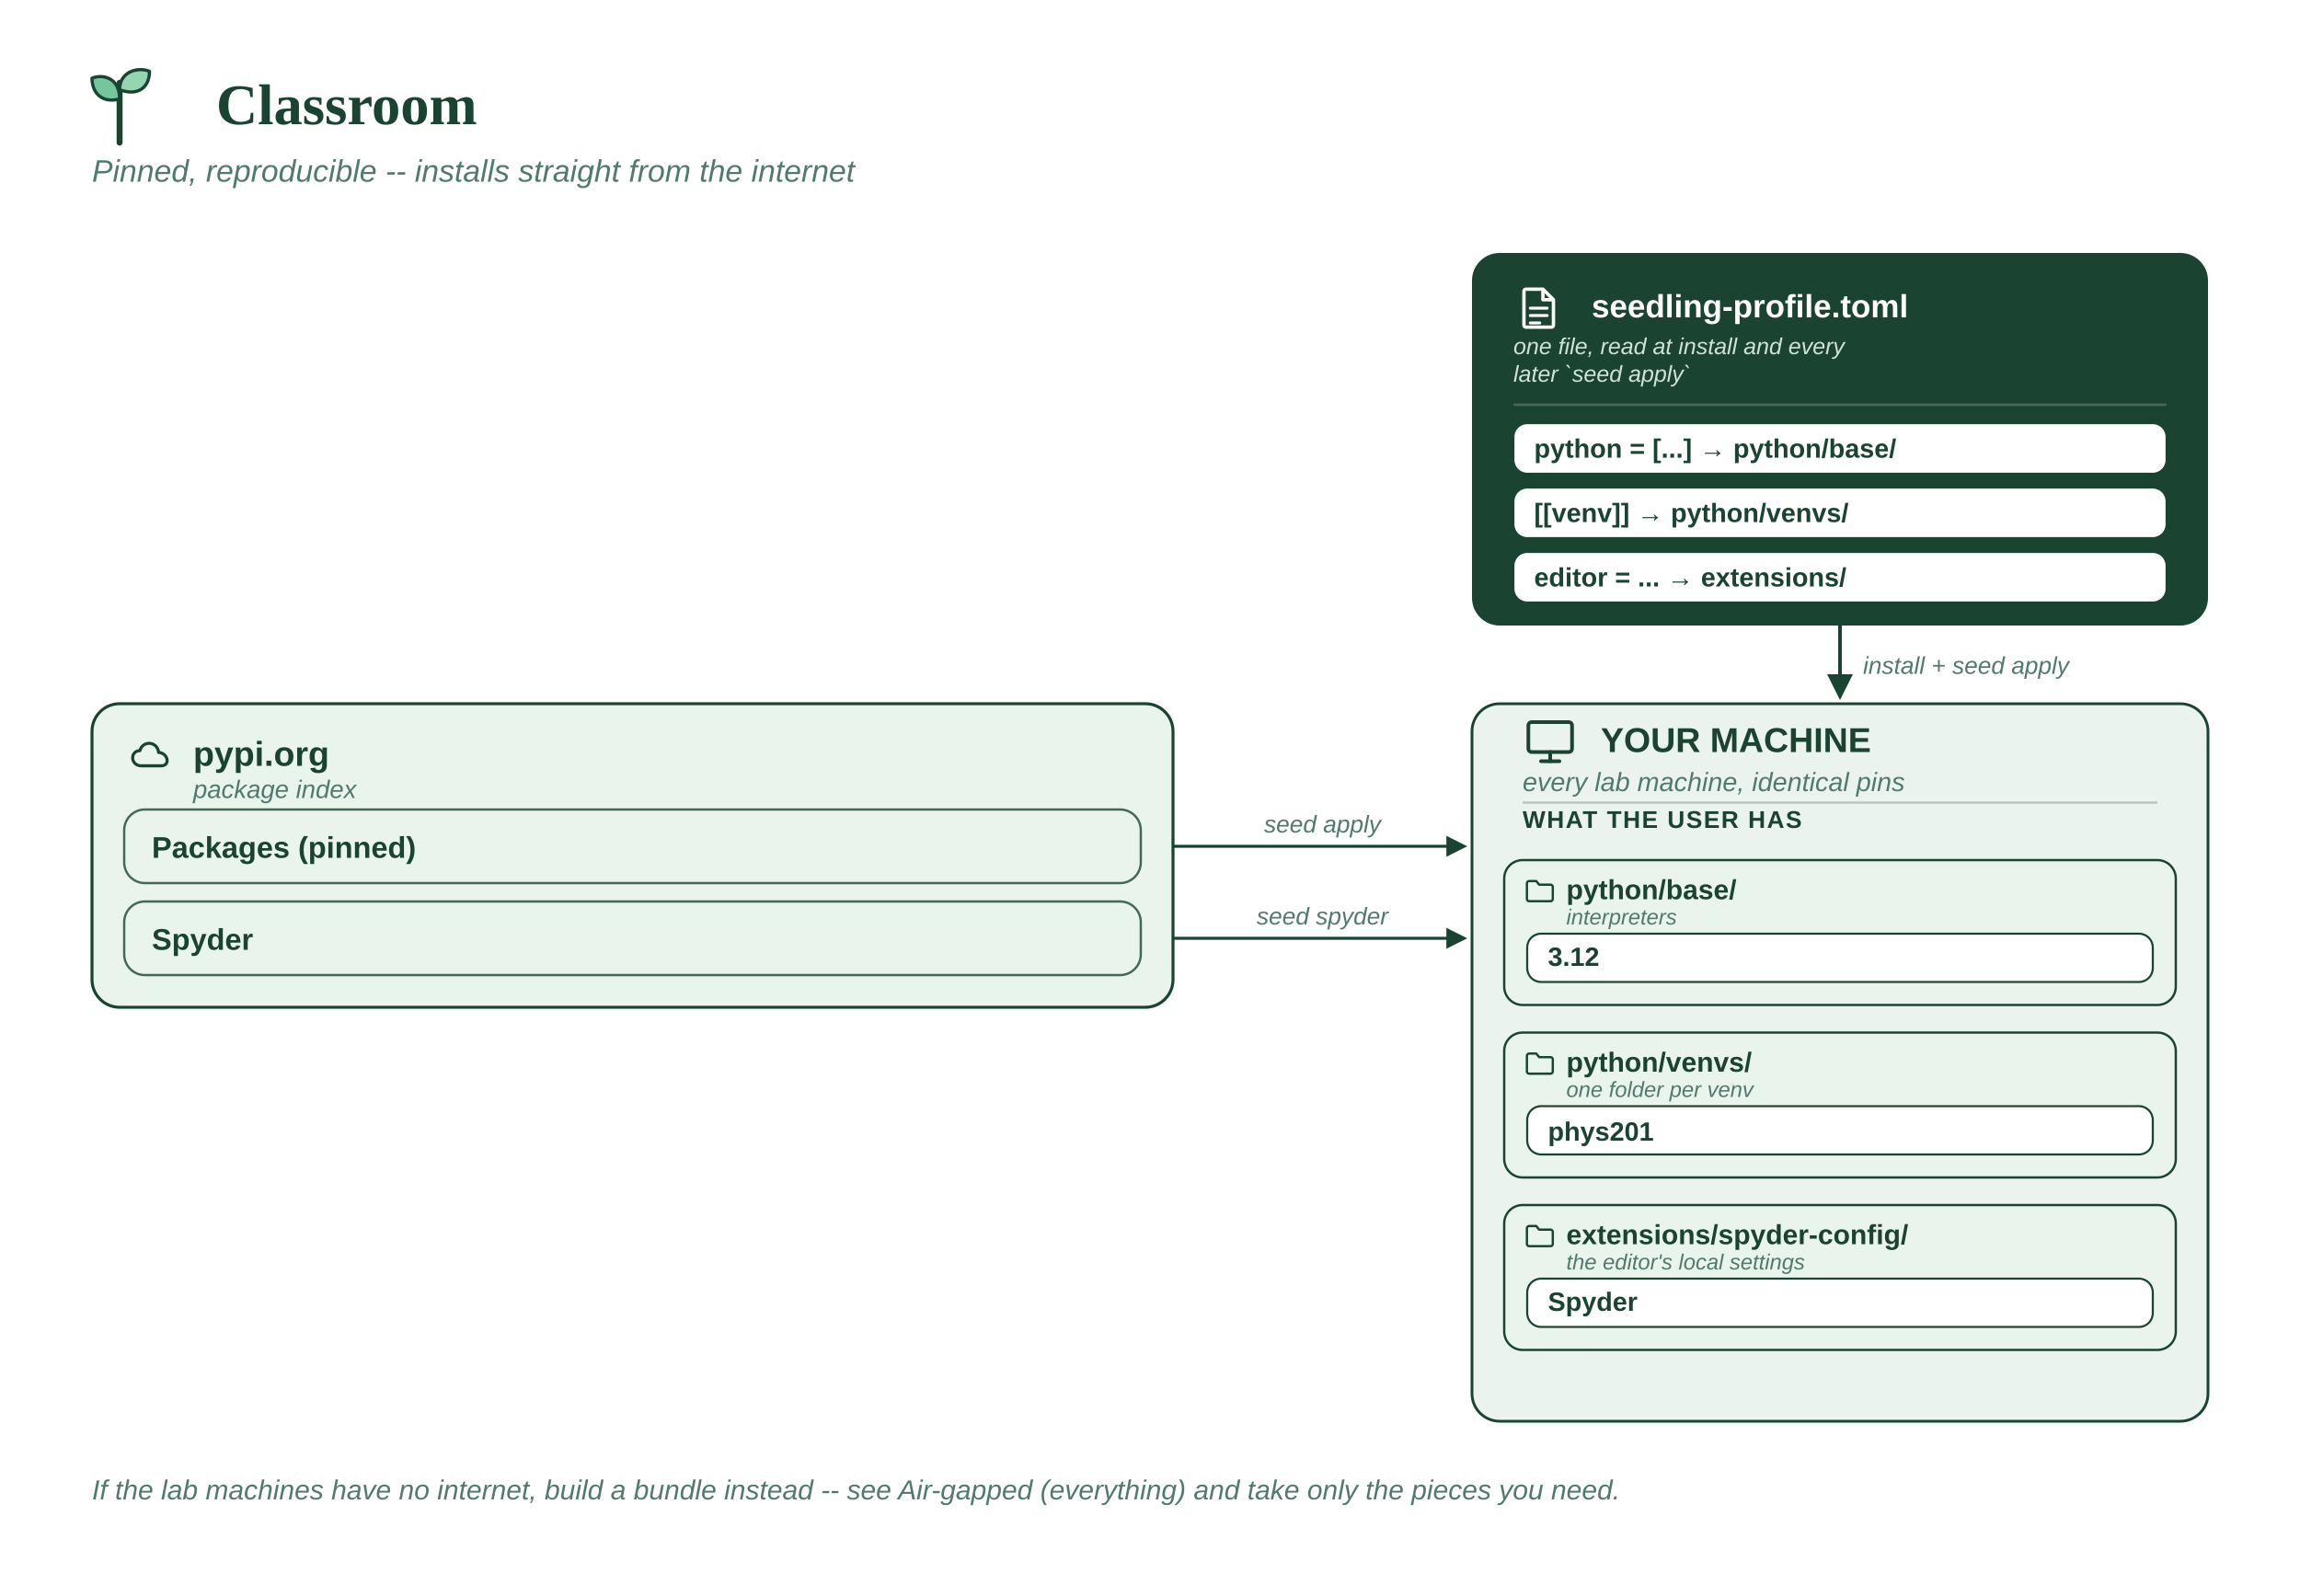
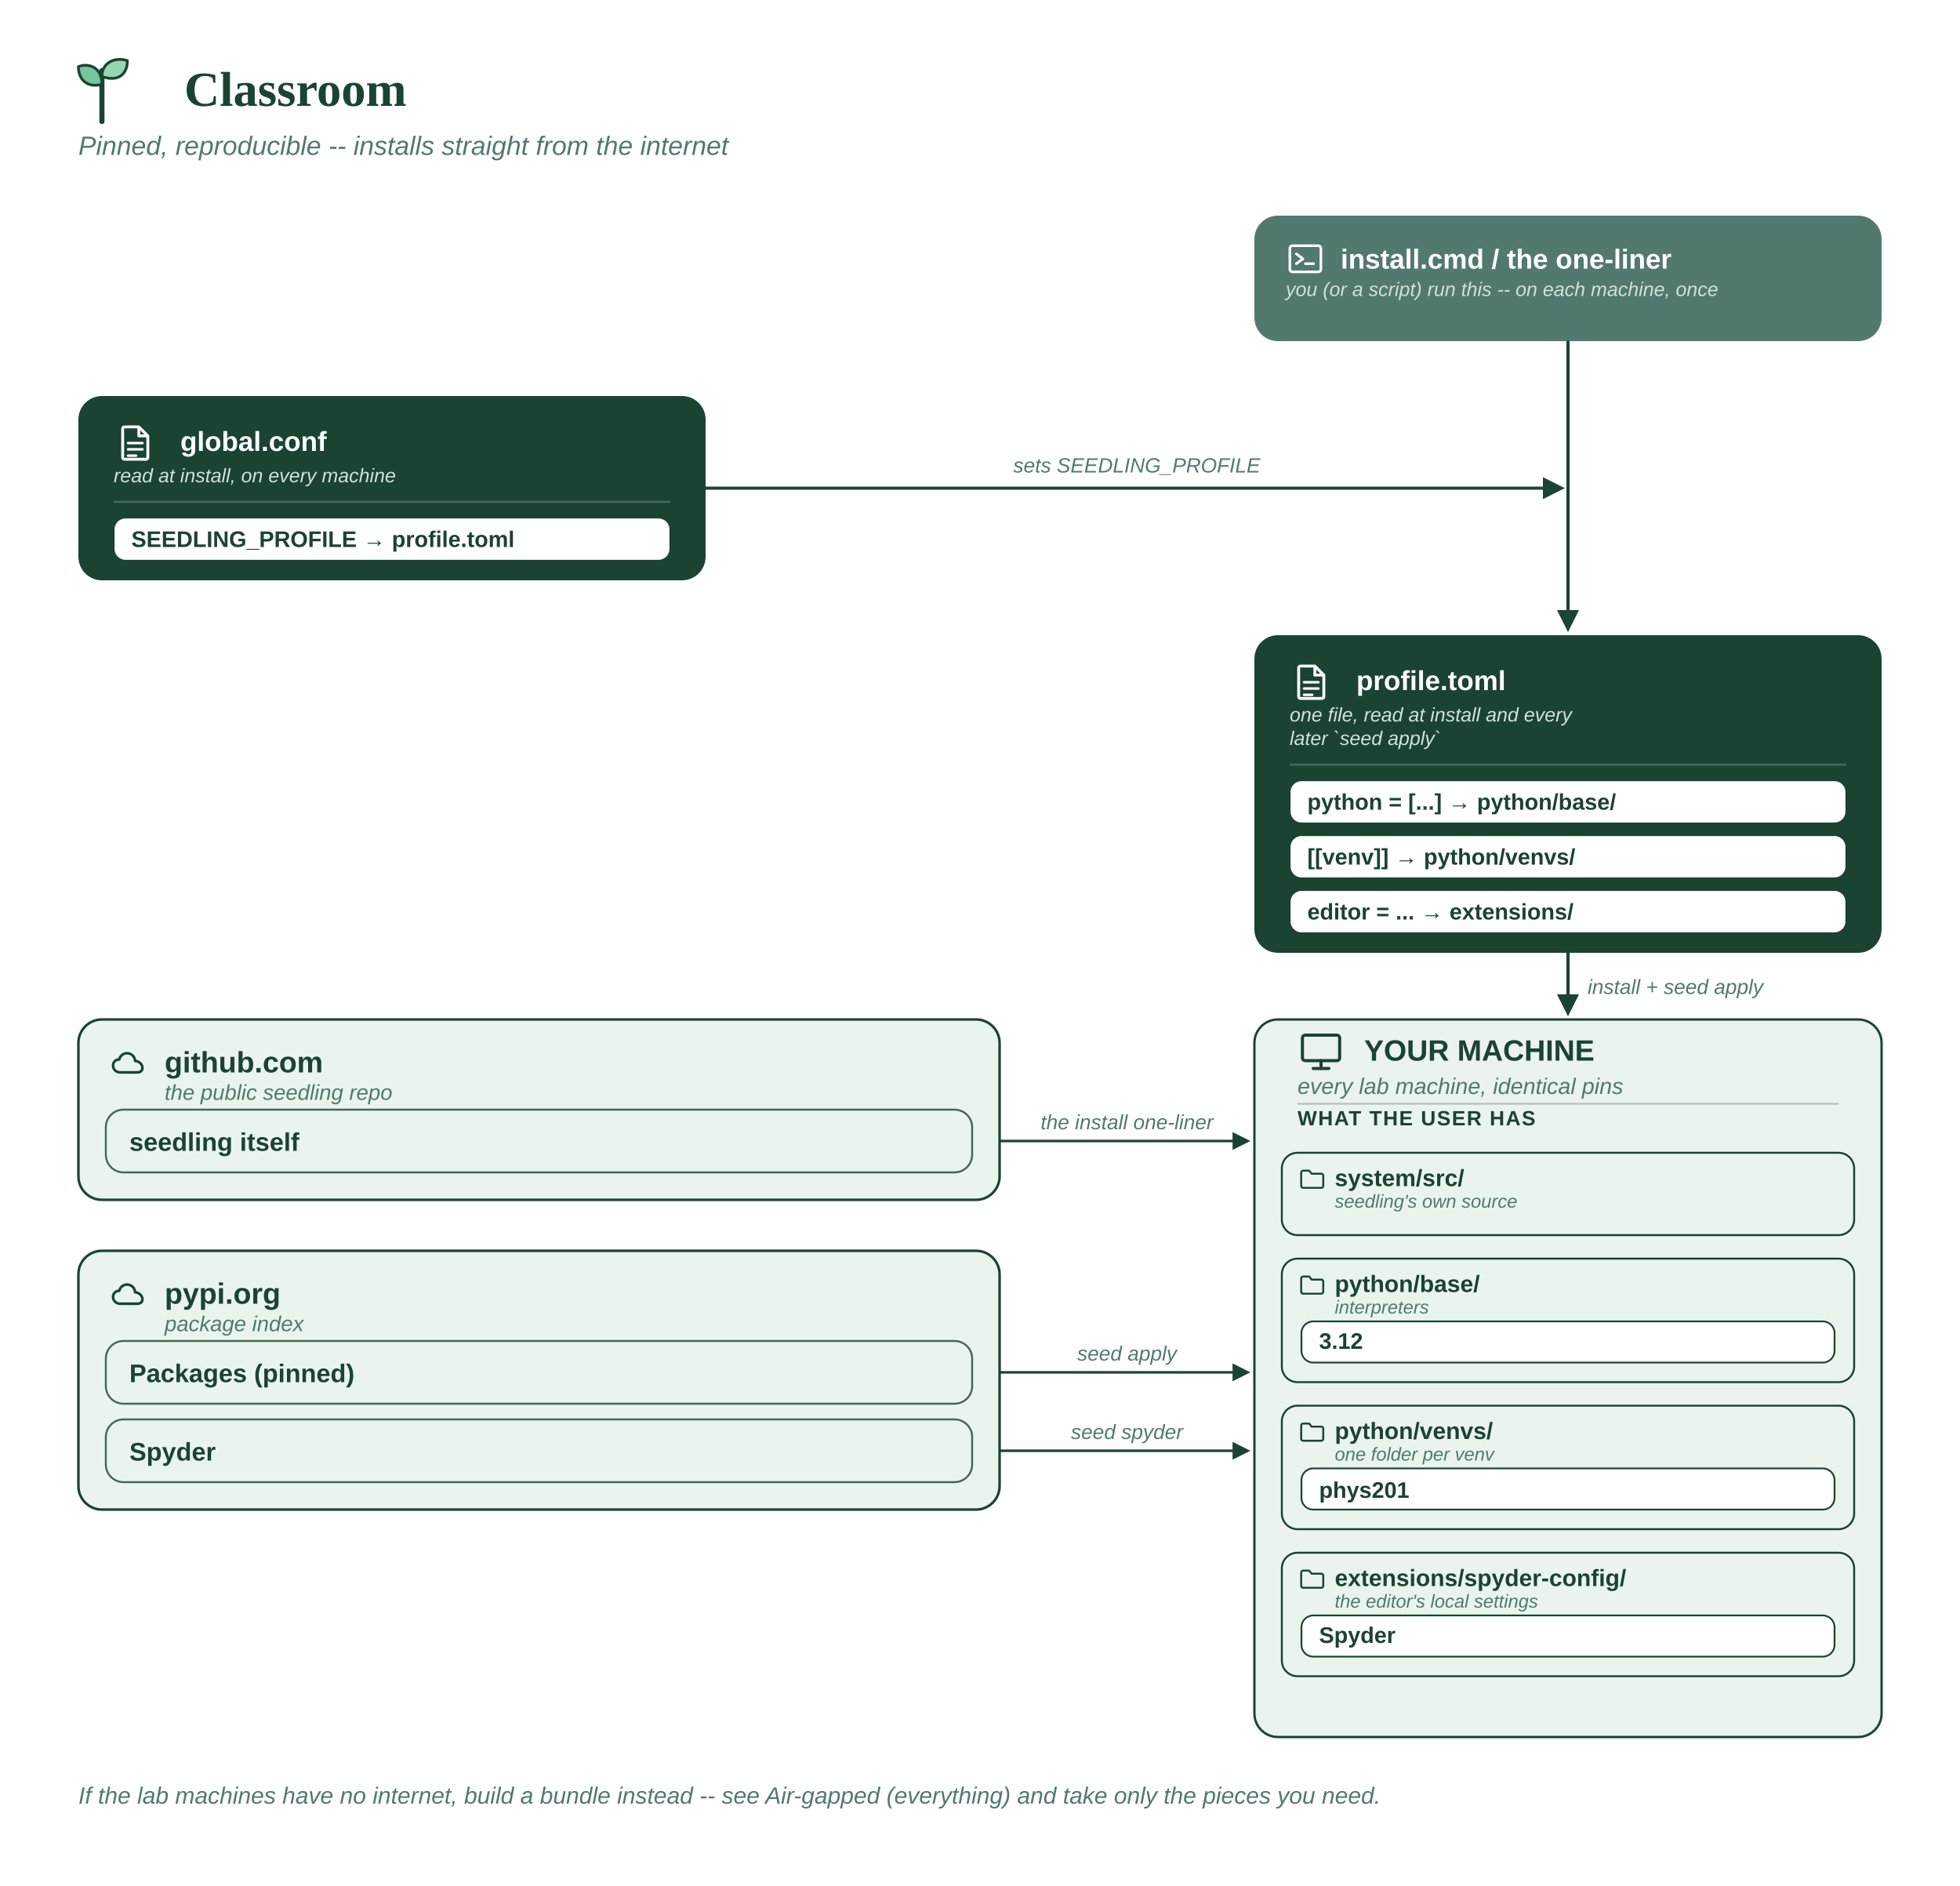
- <svg xmlns="http://www.w3.org/2000/svg" viewBox="0 0 1000 694" font-family="Arial, Helvetica, sans-serif">
+ <svg xmlns="http://www.w3.org/2000/svg" viewBox="0 0 1000 962" font-family="Arial, Helvetica, sans-serif">
  <defs>
    <defs>
      <style>
      .head  { font-family: Georgia, 'Times New Roman', serif; }
      .body  { font-family: Arial, Helvetica, sans-serif; }
      .fg    { fill: #1B4332; }
      .fw    { fill: #FFFFFF; }
      .fmute { fill: #52796F; }
    </style>
      <marker id="arrow" markerWidth="7" markerHeight="7" refX="5.5" refY="3.5" orient="auto">
        <path d="M0,0 L7,3.5 L0,7 Z" fill="#1B4332" />
      </marker>
      <symbol id="ic-cloud" viewBox="0 0 24 24">
        <path d="M6.5 18 C3.5 18 2 15.8 2 13.8 C2 11.6 3.8 10 5.8 10.1 C6.4 7.6 8.7 6 11.2 6.3 C13.6 6.6 15.4 8.6 15.5 11 C17.9 11.1 20 13 20 15.3 C20 17.4 18.2 18 17 18 Z" fill="none" stroke="currentColor" stroke-width="1.6" stroke-linejoin="round" />
      </symbol>
      <symbol id="ic-box" viewBox="0 0 24 24">
        <path d="M3 8 L12 4 L21 8 L12 12 Z" fill="none" stroke="currentColor" stroke-width="1.6" stroke-linejoin="round" />
        <path d="M3 8 V17 L12 21 V12" fill="none" stroke="currentColor" stroke-width="1.6" stroke-linejoin="round" />
        <path d="M21 8 V17 L12 21" fill="none" stroke="currentColor" stroke-width="1.6" stroke-linejoin="round" />
      </symbol>
      <symbol id="ic-server" viewBox="0 0 24 24">
        <rect x="3" y="4" width="18" height="6" rx="1.3" fill="none" stroke="currentColor" stroke-width="1.6" />
        <rect x="3" y="14" width="18" height="6" rx="1.3" fill="none" stroke="currentColor" stroke-width="1.6" />
        <circle cx="7" cy="7" r="1" fill="currentColor" />
        <circle cx="7" cy="17" r="1" fill="currentColor" />
      </symbol>
      <symbol id="ic-monitor" viewBox="0 0 24 24">
        <rect x="2.5" y="4" width="19" height="13" rx="1.4" fill="none" stroke="currentColor" stroke-width="1.6" />
        <line x1="8" y1="21" x2="16" y2="21" stroke="currentColor" stroke-width="1.6" stroke-linecap="round" />
        <line x1="12" y1="17" x2="12" y2="21" stroke="currentColor" stroke-width="1.6" stroke-linecap="round" />
      </symbol>
      <symbol id="ic-folder" viewBox="0 0 24 24">
        <path d="M3 6.5 C3 5.7 3.7 5 4.5 5 H9.5 L11.5 7.5 H19.5 C20.3 7.5 21 8.2 21 9 V17.5 C21 18.3 20.3 19 19.5 19 H4.5 C3.7 19 3 18.3 3 17.5 Z" fill="none" stroke="currentColor" stroke-width="1.6" stroke-linejoin="round" />
      </symbol>
      <symbol id="ic-doc" viewBox="0 0 24 24">
        <path d="M6 3 H14 L19 8 V20 C19 20.6 18.6 21 18 21 H6 C5.4 21 5 20.6 5 20 V4 C5 3.4 5.4 3 6 3 Z" fill="none" stroke="currentColor" stroke-width="1.6" stroke-linejoin="round" />
        <path d="M14 3 V8 H19" fill="none" stroke="currentColor" stroke-width="1.6" stroke-linejoin="round" />
        <line x1="8" y1="12" x2="16" y2="12" stroke="currentColor" stroke-width="1.4" stroke-linecap="round" />
        <line x1="8" y1="15.5" x2="16" y2="15.5" stroke="currentColor" stroke-width="1.4" stroke-linecap="round" />
        <line x1="8" y1="19" x2="12.5" y2="19" stroke="currentColor" stroke-width="1.4" stroke-linecap="round" />
      </symbol>
+       <symbol id="ic-terminal" viewBox="0 0 24 24">
+         <rect x="2.5" y="4" width="19" height="16" rx="1.6" fill="none" stroke="currentColor" stroke-width="1.6" />
+         <path d="M6.5 9 L10.5 12 L6.5 15" fill="none" stroke="currentColor" stroke-width="1.6" stroke-linecap="round" stroke-linejoin="round" />
+         <line x1="12" y1="15" x2="17" y2="15" stroke="currentColor" stroke-width="1.6" stroke-linecap="round" />
+       </symbol>
    </defs>
  </defs>
-   <rect x="0" y="0" width="1000" height="694" fill="#FFFFFF" />
+   <rect x="0" y="0" width="1000" height="962" fill="#FFFFFF" />
  <g transform="translate(40,20)">
    <path d="M12 42 V16" stroke="#1B4332" stroke-width="2.6" stroke-linecap="round" fill="none" />
    <path d="M12 23 C12 14 5 12 0 14 C0 21 5 25 12 23 Z" fill="#74C69D" stroke="#1B4332" stroke-width="1.4" stroke-linejoin="round" />
    <path d="M12 19 C12 11 20 9 25 11 C25 18 20 22 12 19 Z" fill="#95D5B2" stroke="#1B4332" stroke-width="1.4" stroke-linejoin="round" />
  </g>
  <text x="94" y="54" class="head fg" font-size="25" font-weight="700">Classroom</text>
  <text x="40" y="79" class="body fmute" font-size="13.5" font-style="italic">Pinned, reproducible -- installs straight from the internet</text>
-   <rect x="640" y="110" width="320" height="162" rx="12" fill="#1B4332" />
-   <use href="#ic-doc" x="658" y="123" width="22" height="22" color="#FFFFFF" />
-   <text x="692" y="138" class="body fw" font-size="14.0" font-weight="700">seedling-profile.toml</text>
-   <text x="658" y="154" class="body" fill="#CFE3D6" font-size="10" font-style="italic">one file, read at install and every</text>
-   <text x="658" y="166" class="body" fill="#CFE3D6" font-size="10" font-style="italic">later `seed apply`</text>
-   <line x1="658" y1="176" x2="942" y2="176" stroke="#FFFFFF" stroke-width="1" opacity="0.2" />
-   <rect x="658" y="184" width="284" height="22" rx="6" fill="#FFFFFF" stroke="#1B4332" stroke-width="0.9" />
-   <text x="667" y="199" class="body fg" font-size="11.5" font-weight="600">python = [...]  →  python/base/</text>
-   <rect x="658" y="212" width="284" height="22" rx="6" fill="#FFFFFF" stroke="#1B4332" stroke-width="0.9" />
-   <text x="667" y="227" class="body fg" font-size="11.5" font-weight="600">[[venv]]  →  python/venvs/</text>
-   <rect x="658" y="240" width="284" height="22" rx="6" fill="#FFFFFF" stroke="#1B4332" stroke-width="0.9" />
-   <text x="667" y="255" class="body fg" font-size="11.5" font-weight="600">editor = ...  →  extensions/</text>
-   <line x1="800" y1="272" x2="800" y2="302" stroke="#1B4332" stroke-width="1.6" marker-end="url(#arrow)" />
-   <text x="810" y="293" class="body fmute" font-size="10.5" font-style="italic">install + seed apply</text>
-   <rect x="640" y="306" width="320" height="312" rx="12" fill="#EAF3EE" stroke="#1B4332" stroke-width="1.2" />
-   <use href="#ic-monitor" x="662" y="310" width="24" height="24" color="#1B4332" />
-   <text x="696" y="327" class="body fg" font-size="15" font-weight="700">YOUR MACHINE</text>
-   <text x="662" y="344" class="body fmute" font-size="11.5" font-style="italic">every lab machine, identical pins</text>
-   <line x1="662" y1="349" x2="938" y2="349" stroke="#1B4332" stroke-width="1" opacity="0.25" />
-   <text x="662" y="360" class="body fg" font-size="10.5" font-weight="700" letter-spacing="0.6">WHAT THE USER HAS</text>
-   <rect x="654" y="374" width="292" height="63" rx="8" fill="#E9F5EC" stroke="#1B4332" stroke-width="1" />
-   <use href="#ic-folder" x="662" y="380" width="15" height="15" color="#1B4332" />
-   <text x="681" y="391" class="body fg" font-size="12.0" font-weight="700">python/base/</text>
-   <text x="681" y="402" class="body fmute" font-size="9.5" font-style="italic">interpreters</text>
-   <rect x="664" y="406" width="272" height="21" rx="6" fill="#FFFFFF" stroke="#1B4332" stroke-width="0.9" />
-   <text x="673" y="420" class="body fg" font-size="11.5" font-weight="600">3.12</text>
-   <rect x="654" y="449" width="292" height="63" rx="8" fill="#E9F5EC" stroke="#1B4332" stroke-width="1" />
-   <use href="#ic-folder" x="662" y="455" width="15" height="15" color="#1B4332" />
-   <text x="681" y="466" class="body fg" font-size="12.0" font-weight="700">python/venvs/</text>
-   <text x="681" y="477" class="body fmute" font-size="9.5" font-style="italic">one folder per venv</text>
-   <rect x="664" y="481" width="272" height="21" rx="6" fill="#FFFFFF" stroke="#1B4332" stroke-width="0.9" />
-   <text x="673" y="496" class="body fg" font-size="11.5" font-weight="600">phys201</text>
-   <rect x="654" y="524" width="292" height="63" rx="8" fill="#E9F5EC" stroke="#1B4332" stroke-width="1" />
-   <use href="#ic-folder" x="662" y="530" width="15" height="15" color="#1B4332" />
-   <text x="681" y="541" class="body fg" font-size="12.0" font-weight="700">extensions/spyder-config/</text>
-   <text x="681" y="552" class="body fmute" font-size="9.5" font-style="italic">the editor's local settings</text>
-   <rect x="664" y="556" width="272" height="21" rx="6" fill="#FFFFFF" stroke="#1B4332" stroke-width="0.9" />
-   <text x="673" y="570" class="body fg" font-size="11.5" font-weight="600">Spyder</text>
-   <rect x="40" y="306" width="470" height="132" rx="12" fill="#E9F5EC" stroke="#1B4332" stroke-width="1.3" />
-   <use href="#ic-cloud" x="56" y="318" width="20" height="20" color="#1B4332" />
-   <text x="84" y="333" class="body fg" font-size="15.0" font-weight="700">pypi.org</text>
-   <text x="84" y="347" class="body fmute" font-size="11.0" font-style="italic">package index</text>
-   <rect x="54" y="352" width="442" height="32" rx="9" fill="#E9F5EC" stroke="#1B4332" stroke-width="1" opacity="0.8" />
-   <text x="66" y="373" class="body fg" font-size="13.0" font-weight="700">Packages (pinned)</text>
-   <line x1="510" y1="368" x2="636" y2="368" stroke="#1B4332" stroke-width="1.3" marker-end="url(#arrow)" />
-   <text x="575" y="362" text-anchor="middle" class="body fmute" font-size="10.5" font-style="italic">seed apply</text>
-   <rect x="54" y="392" width="442" height="32" rx="9" fill="#E9F5EC" stroke="#1B4332" stroke-width="1" opacity="0.8" />
-   <text x="66" y="413" class="body fg" font-size="13.0" font-weight="700">Spyder</text>
-   <line x1="510" y1="408" x2="636" y2="408" stroke="#1B4332" stroke-width="1.3" marker-end="url(#arrow)" />
-   <text x="575" y="402" text-anchor="middle" class="body fmute" font-size="10.5" font-style="italic">seed spyder</text>
-   <text x="40" y="652" class="body fmute" font-size="12" font-style="italic">If the lab machines have no internet, build a bundle instead -- see Air-gapped (everything) and take only the pieces you need.</text>
+   <rect x="640" y="110" width="320" height="64" rx="12" fill="#52796F" />
+   <use href="#ic-terminal" x="656" y="122" width="20" height="20" color="#FFFFFF" />
+   <text x="684" y="137" class="body fw" font-size="14.0" font-weight="700">install.cmd  /  the one-liner</text>
+   <text x="656" y="151" class="body" fill="#CFE3D6" font-size="10" font-style="italic">you (or a script) run this -- on each machine, once</text>
+   <line x1="800" y1="174" x2="800" y2="320" stroke="#1B4332" stroke-width="1.6" marker-end="url(#arrow)" />
+   <rect x="40" y="202" width="320" height="94" rx="12" fill="#1B4332" />
+   <use href="#ic-doc" x="58" y="215" width="22" height="22" color="#FFFFFF" />
+   <text x="92" y="230" class="body fw" font-size="14" font-weight="700">global.conf</text>
+   <text x="58" y="246" class="body" fill="#CFE3D6" font-size="10" font-style="italic">read at install, on every machine</text>
+   <line x1="58" y1="256" x2="342" y2="256" stroke="#FFFFFF" stroke-width="1" opacity="0.2" />
+   <rect x="58" y="264" width="284" height="22" rx="6" fill="#FFFFFF" stroke="#1B4332" stroke-width="0.9" />
+   <text x="67" y="279" class="body fg" font-size="11.5" font-weight="600">SEEDLING_PROFILE  →  profile.toml</text>
+   <line x1="360" y1="249" x2="796" y2="249" stroke="#1B4332" stroke-width="1.6" marker-end="url(#arrow)" />
+   <text x="580" y="241" text-anchor="middle" class="body fmute" font-size="10.5" font-style="italic">sets SEEDLING_PROFILE</text>
+   <rect x="640" y="324" width="320" height="162" rx="12" fill="#1B4332" />
+   <use href="#ic-doc" x="658" y="337" width="22" height="22" color="#FFFFFF" />
+   <text x="692" y="352" class="body fw" font-size="14.0" font-weight="700">profile.toml</text>
+   <text x="658" y="368" class="body" fill="#CFE3D6" font-size="10" font-style="italic">one file, read at install and every</text>
+   <text x="658" y="380" class="body" fill="#CFE3D6" font-size="10" font-style="italic">later `seed apply`</text>
+   <line x1="658" y1="390" x2="942" y2="390" stroke="#FFFFFF" stroke-width="1" opacity="0.2" />
+   <rect x="658" y="398" width="284" height="22" rx="6" fill="#FFFFFF" stroke="#1B4332" stroke-width="0.9" />
+   <text x="667" y="413" class="body fg" font-size="11.5" font-weight="600">python = [...]  →  python/base/</text>
+   <rect x="658" y="426" width="284" height="22" rx="6" fill="#FFFFFF" stroke="#1B4332" stroke-width="0.9" />
+   <text x="667" y="441" class="body fg" font-size="11.5" font-weight="600">[[venv]]  →  python/venvs/</text>
+   <rect x="658" y="454" width="284" height="22" rx="6" fill="#FFFFFF" stroke="#1B4332" stroke-width="0.9" />
+   <text x="667" y="469" class="body fg" font-size="11.5" font-weight="600">editor = ...  →  extensions/</text>
+   <line x1="800" y1="486" x2="800" y2="516" stroke="#1B4332" stroke-width="1.6" marker-end="url(#arrow)" />
+   <text x="810" y="507" class="body fmute" font-size="10.5" font-style="italic">install + seed apply</text>
+   <rect x="640" y="520" width="320" height="366" rx="12" fill="#EAF3EE" stroke="#1B4332" stroke-width="1.2" />
+   <use href="#ic-monitor" x="662" y="524" width="24" height="24" color="#1B4332" />
+   <text x="696" y="541" class="body fg" font-size="15" font-weight="700">YOUR MACHINE</text>
+   <text x="662" y="558" class="body fmute" font-size="11.5" font-style="italic">every lab machine, identical pins</text>
+   <line x1="662" y1="563" x2="938" y2="563" stroke="#1B4332" stroke-width="1" opacity="0.25" />
+   <text x="662" y="574" class="body fg" font-size="10.5" font-weight="700" letter-spacing="0.6">WHAT THE USER HAS</text>
+   <rect x="654" y="588" width="292" height="42" rx="8" fill="#E9F5EC" stroke="#1B4332" stroke-width="1" />
+   <use href="#ic-folder" x="662" y="594" width="15" height="15" color="#1B4332" />
+   <text x="681" y="605" class="body fg" font-size="12.0" font-weight="700">system/src/</text>
+   <text x="681" y="616" class="body fmute" font-size="9.5" font-style="italic">seedling's own source</text>
+   <rect x="654" y="642" width="292" height="63" rx="8" fill="#E9F5EC" stroke="#1B4332" stroke-width="1" />
+   <use href="#ic-folder" x="662" y="648" width="15" height="15" color="#1B4332" />
+   <text x="681" y="659" class="body fg" font-size="12.0" font-weight="700">python/base/</text>
+   <text x="681" y="670" class="body fmute" font-size="9.5" font-style="italic">interpreters</text>
+   <rect x="664" y="674" width="272" height="21" rx="6" fill="#FFFFFF" stroke="#1B4332" stroke-width="0.9" />
+   <text x="673" y="688" class="body fg" font-size="11.5" font-weight="600">3.12</text>
+   <rect x="654" y="717" width="292" height="63" rx="8" fill="#E9F5EC" stroke="#1B4332" stroke-width="1" />
+   <use href="#ic-folder" x="662" y="723" width="15" height="15" color="#1B4332" />
+   <text x="681" y="734" class="body fg" font-size="12.0" font-weight="700">python/venvs/</text>
+   <text x="681" y="745" class="body fmute" font-size="9.5" font-style="italic">one folder per venv</text>
+   <rect x="664" y="749" width="272" height="21" rx="6" fill="#FFFFFF" stroke="#1B4332" stroke-width="0.9" />
+   <text x="673" y="764" class="body fg" font-size="11.5" font-weight="600">phys201</text>
+   <rect x="654" y="792" width="292" height="63" rx="8" fill="#E9F5EC" stroke="#1B4332" stroke-width="1" />
+   <use href="#ic-folder" x="662" y="798" width="15" height="15" color="#1B4332" />
+   <text x="681" y="809" class="body fg" font-size="12.0" font-weight="700">extensions/spyder-config/</text>
+   <text x="681" y="820" class="body fmute" font-size="9.5" font-style="italic">the editor's local settings</text>
+   <rect x="664" y="824" width="272" height="21" rx="6" fill="#FFFFFF" stroke="#1B4332" stroke-width="0.9" />
+   <text x="673" y="838" class="body fg" font-size="11.5" font-weight="600">Spyder</text>
+   <rect x="40" y="520" width="470" height="92" rx="12" fill="#E9F5EC" stroke="#1B4332" stroke-width="1.3" />
+   <use href="#ic-cloud" x="56" y="532" width="20" height="20" color="#1B4332" />
+   <text x="84" y="547" class="body fg" font-size="15.0" font-weight="700">github.com</text>
+   <text x="84" y="561" class="body fmute" font-size="11.0" font-style="italic">the public seedling repo</text>
+   <rect x="54" y="566" width="442" height="32" rx="9" fill="#E9F5EC" stroke="#1B4332" stroke-width="1" opacity="0.8" />
+   <text x="66" y="587" class="body fg" font-size="13.0" font-weight="700">seedling itself</text>
+   <line x1="510" y1="582" x2="636" y2="582" stroke="#1B4332" stroke-width="1.3" marker-end="url(#arrow)" />
+   <text x="575" y="576" text-anchor="middle" class="body fmute" font-size="10.5" font-style="italic">the install one-liner</text>
+   <rect x="40" y="638" width="470" height="132" rx="12" fill="#E9F5EC" stroke="#1B4332" stroke-width="1.3" />
+   <use href="#ic-cloud" x="56" y="650" width="20" height="20" color="#1B4332" />
+   <text x="84" y="665" class="body fg" font-size="15.0" font-weight="700">pypi.org</text>
+   <text x="84" y="679" class="body fmute" font-size="11.0" font-style="italic">package index</text>
+   <rect x="54" y="684" width="442" height="32" rx="9" fill="#E9F5EC" stroke="#1B4332" stroke-width="1" opacity="0.8" />
+   <text x="66" y="705" class="body fg" font-size="13.0" font-weight="700">Packages (pinned)</text>
+   <line x1="510" y1="700" x2="636" y2="700" stroke="#1B4332" stroke-width="1.3" marker-end="url(#arrow)" />
+   <text x="575" y="694" text-anchor="middle" class="body fmute" font-size="10.5" font-style="italic">seed apply</text>
+   <rect x="54" y="724" width="442" height="32" rx="9" fill="#E9F5EC" stroke="#1B4332" stroke-width="1" opacity="0.8" />
+   <text x="66" y="745" class="body fg" font-size="13.0" font-weight="700">Spyder</text>
+   <line x1="510" y1="740" x2="636" y2="740" stroke="#1B4332" stroke-width="1.3" marker-end="url(#arrow)" />
+   <text x="575" y="734" text-anchor="middle" class="body fmute" font-size="10.5" font-style="italic">seed spyder</text>
+   <text x="40" y="920" class="body fmute" font-size="12" font-style="italic">If the lab machines have no internet, build a bundle instead -- see Air-gapped (everything) and take only the pieces you need.</text>
</svg>
